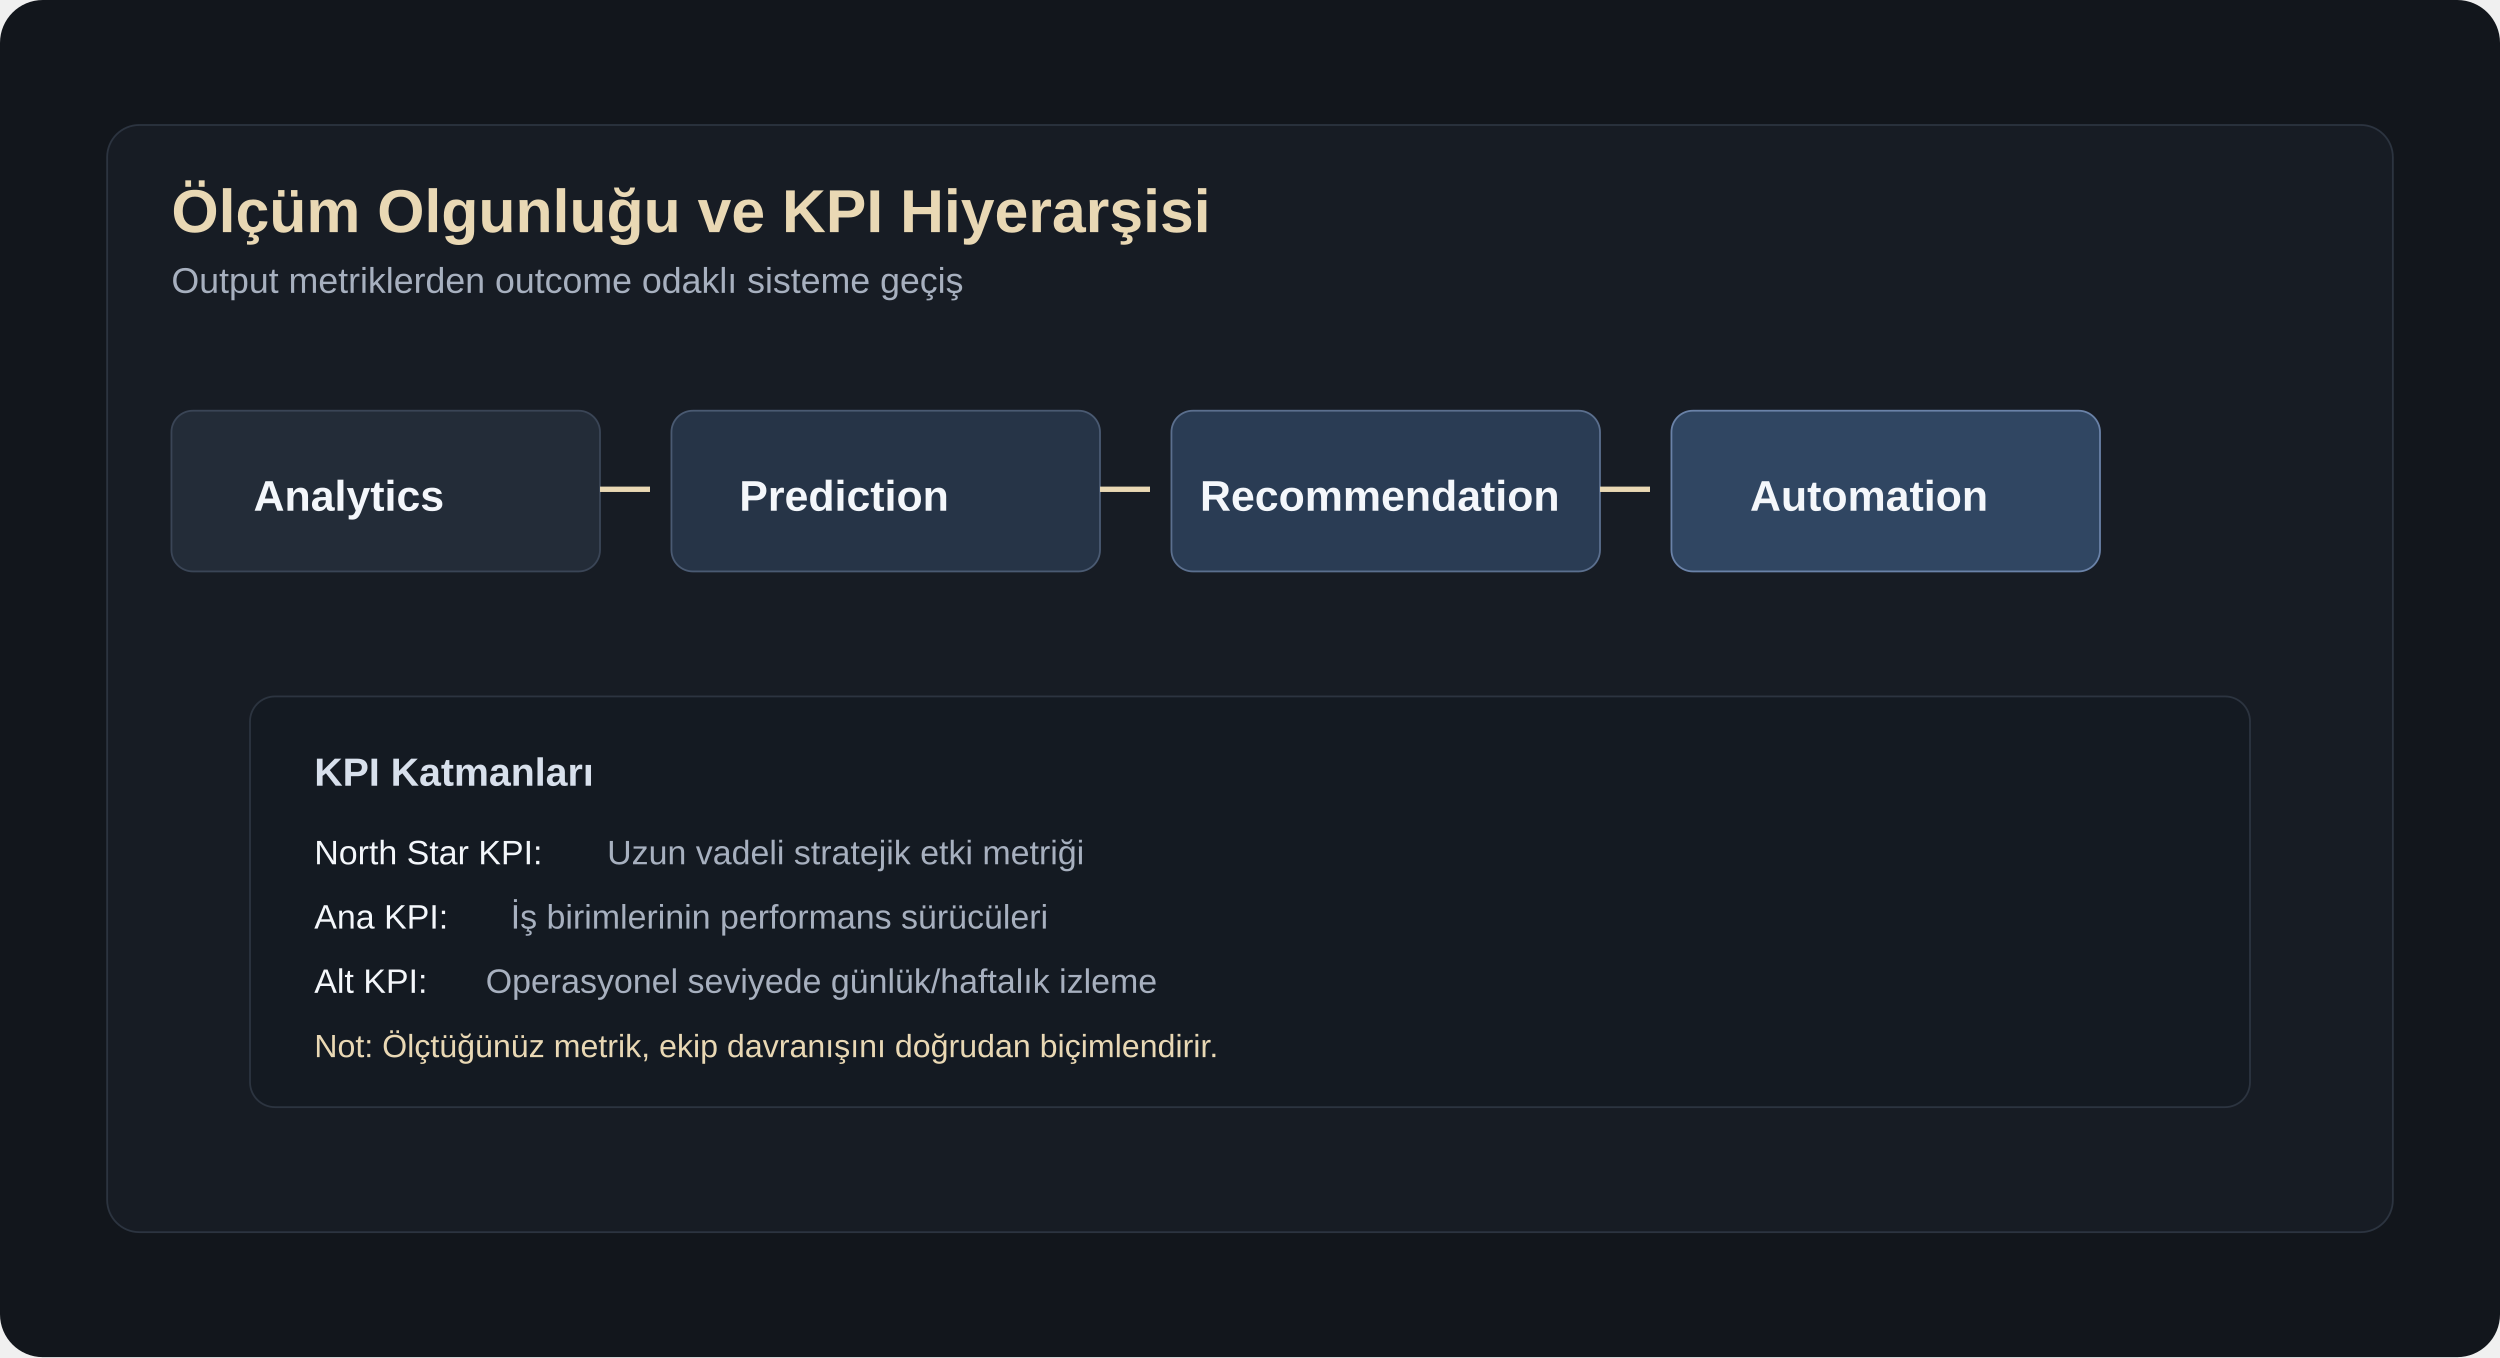
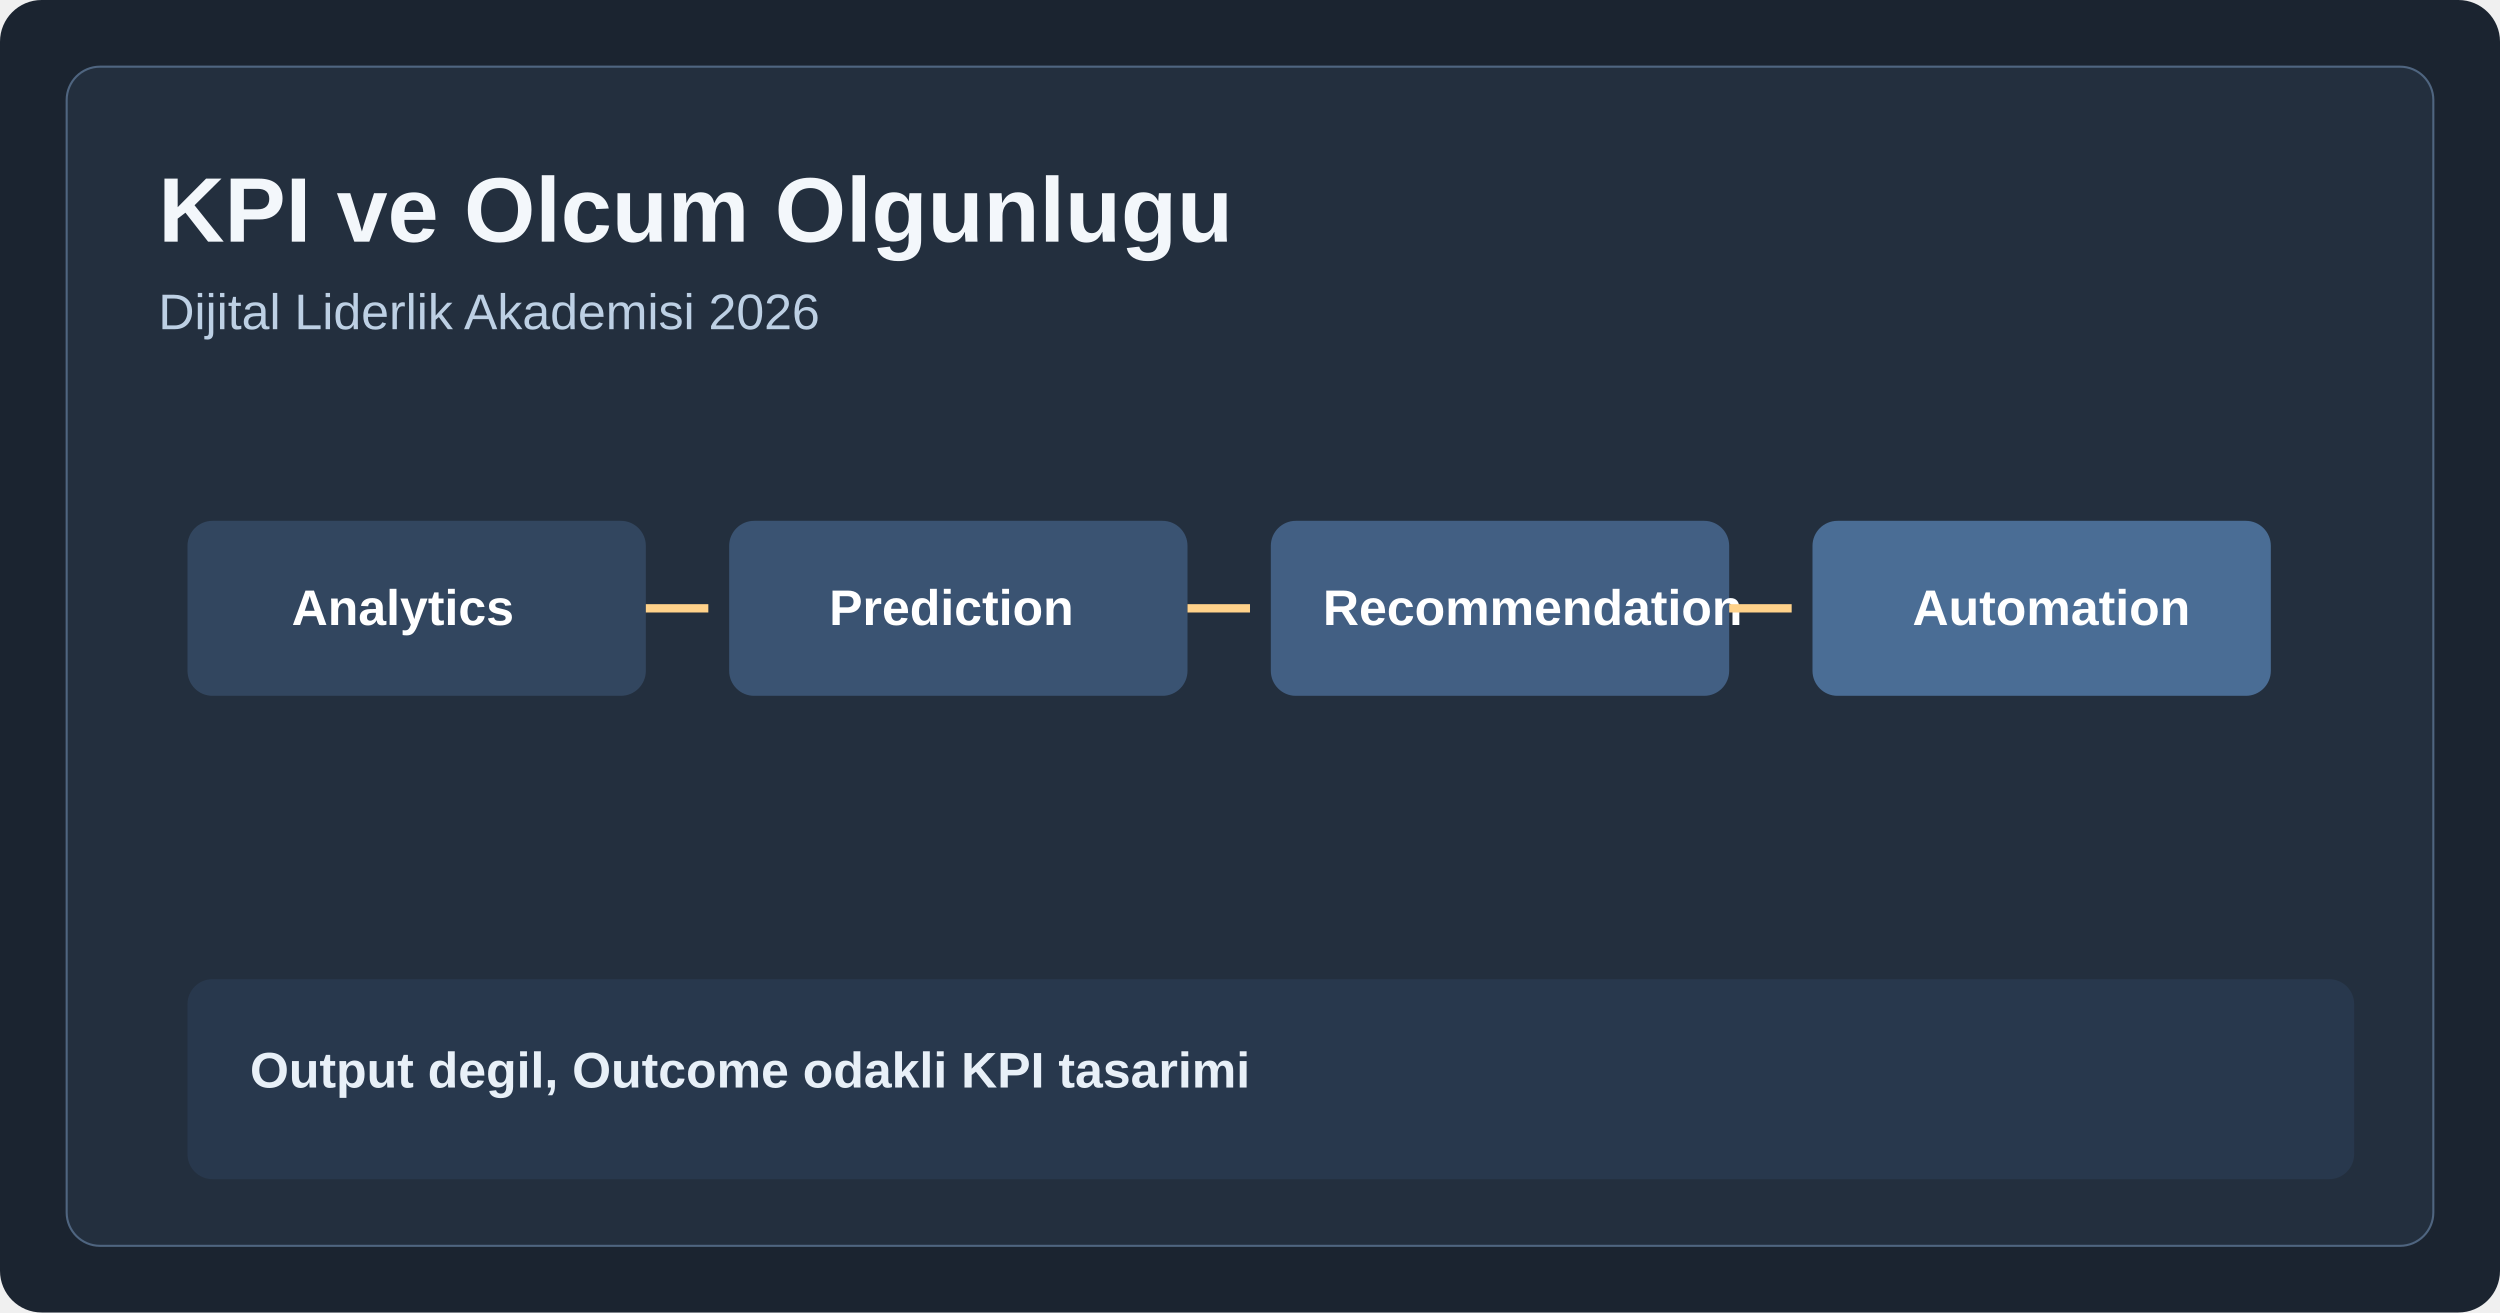
- <svg xmlns="http://www.w3.org/2000/svg" width="1400" height="760" viewBox="0 0 1400 760" fill="none">
-   <rect width="1400" height="760" rx="24" fill="#12161C" />
-   <rect x="60" y="70" width="1280" height="620" rx="18" fill="#171C24" stroke="#2C3440" />
-   <text x="96" y="130" fill="#E9D8B4" font-family="Manrope, Arial, sans-serif" font-size="34" font-weight="700">Ölçüm Olgunluğu ve KPI Hiyerarşisi</text>
-   <text x="96" y="164" fill="#A7B0BF" font-family="Manrope, Arial, sans-serif" font-size="20">Output metriklerden outcome odaklı sisteme geçiş</text>
-   <rect x="96" y="230" width="240" height="90" rx="12" fill="#232C38" stroke="#3A4556" />
-   <text x="142" y="286" fill="#F4F7FB" font-family="Manrope, Arial, sans-serif" font-size="24" font-weight="700">Analytics</text>
-   <rect x="376" y="230" width="240" height="90" rx="12" fill="#263447" stroke="#4A5A72" />
-   <text x="414" y="286" fill="#F4F7FB" font-family="Manrope, Arial, sans-serif" font-size="24" font-weight="700">Prediction</text>
-   <rect x="656" y="230" width="240" height="90" rx="12" fill="#2A3C54" stroke="#5B6F8E" />
-   <text x="672" y="286" fill="#F4F7FB" font-family="Manrope, Arial, sans-serif" font-size="24" font-weight="700">Recommendation</text>
-   <rect x="936" y="230" width="240" height="90" rx="12" fill="#304662" stroke="#6A82A8" />
-   <text x="980" y="286" fill="#F4F7FB" font-family="Manrope, Arial, sans-serif" font-size="24" font-weight="700">Automation</text>
-   <path d="M336 274H364" stroke="#E9D8B4" stroke-width="3" />
-   <path d="M616 274H644" stroke="#E9D8B4" stroke-width="3" />
-   <path d="M896 274H924" stroke="#E9D8B4" stroke-width="3" />
-   <rect x="140" y="390" width="1120" height="230" rx="14" fill="#141A22" stroke="#2C3440" />
-   <text x="176" y="440" fill="#D8E0EC" font-family="Manrope, Arial, sans-serif" font-size="22" font-weight="700">KPI Katmanları</text>
-   <text x="176" y="484" fill="#F4F7FB" font-family="Manrope, Arial, sans-serif" font-size="19">North Star KPI:</text>
-   <text x="340" y="484" fill="#A7B0BF" font-family="Manrope, Arial, sans-serif" font-size="19">Uzun vadeli stratejik etki metriği</text>
-   <text x="176" y="520" fill="#F4F7FB" font-family="Manrope, Arial, sans-serif" font-size="19">Ana KPI:</text>
-   <text x="286" y="520" fill="#A7B0BF" font-family="Manrope, Arial, sans-serif" font-size="19">İş birimlerinin performans sürücüleri</text>
-   <text x="176" y="556" fill="#F4F7FB" font-family="Manrope, Arial, sans-serif" font-size="19">Alt KPI:</text>
-   <text x="272" y="556" fill="#A7B0BF" font-family="Manrope, Arial, sans-serif" font-size="19">Operasyonel seviyede günlük/haftalık izleme</text>
-   <text x="176" y="592" fill="#E9D8B4" font-family="Manrope, Arial, sans-serif" font-size="18">Not: Ölçtüğünüz metrik, ekip davranışını doğrudan biçimlendirir.</text>
+ <svg xmlns="http://www.w3.org/2000/svg" width="1200" height="630" viewBox="0 0 1200 630">
+   <rect width="1200" height="630" rx="20" fill="#1b2430" />
+   <rect x="32" y="32" width="1136" height="566" rx="16" fill="#232f3e" stroke="#4f6580" />
+   <text x="76" y="116" fill="#f3f7fb" font-size="44" font-family="Arial" font-weight="700">KPI ve Olcum Olgunlugu</text>
+   <text x="76" y="158" fill="#bdd0e4" font-size="24" font-family="Arial">Dijital Liderlik Akademisi 2026</text>
+   <rect x="90" y="250" width="220" height="84" rx="12" fill="#32465f" />
+   <text x="140" y="300" fill="#fff" font-size="24" font-family="Arial" font-weight="700">Analytics</text>
+   <rect x="350" y="250" width="220" height="84" rx="12" fill="#3a5372" />
+   <text x="398" y="300" fill="#fff" font-size="24" font-family="Arial" font-weight="700">Prediction</text>
+   <rect x="610" y="250" width="220" height="84" rx="12" fill="#425f83" />
+   <text x="635" y="300" fill="#fff" font-size="24" font-family="Arial" font-weight="700">Recommendation</text>
+   <rect x="870" y="250" width="220" height="84" rx="12" fill="#4a6d95" />
+   <text x="918" y="300" fill="#fff" font-size="24" font-family="Arial" font-weight="700">Automation</text>
+   <path d="M310 292H340" stroke="#ffd28a" stroke-width="4" />
+   <path d="M570 292H600" stroke="#ffd28a" stroke-width="4" />
+   <path d="M830 292H860" stroke="#ffd28a" stroke-width="4" />
+   <rect x="90" y="470" width="1040" height="96" rx="12" fill="#28384d" />
+   <text x="120" y="522" fill="#e8f0f8" font-size="24" font-family="Arial" font-weight="700">Output degil, Outcome odakli KPI tasarimi</text>
</svg>
